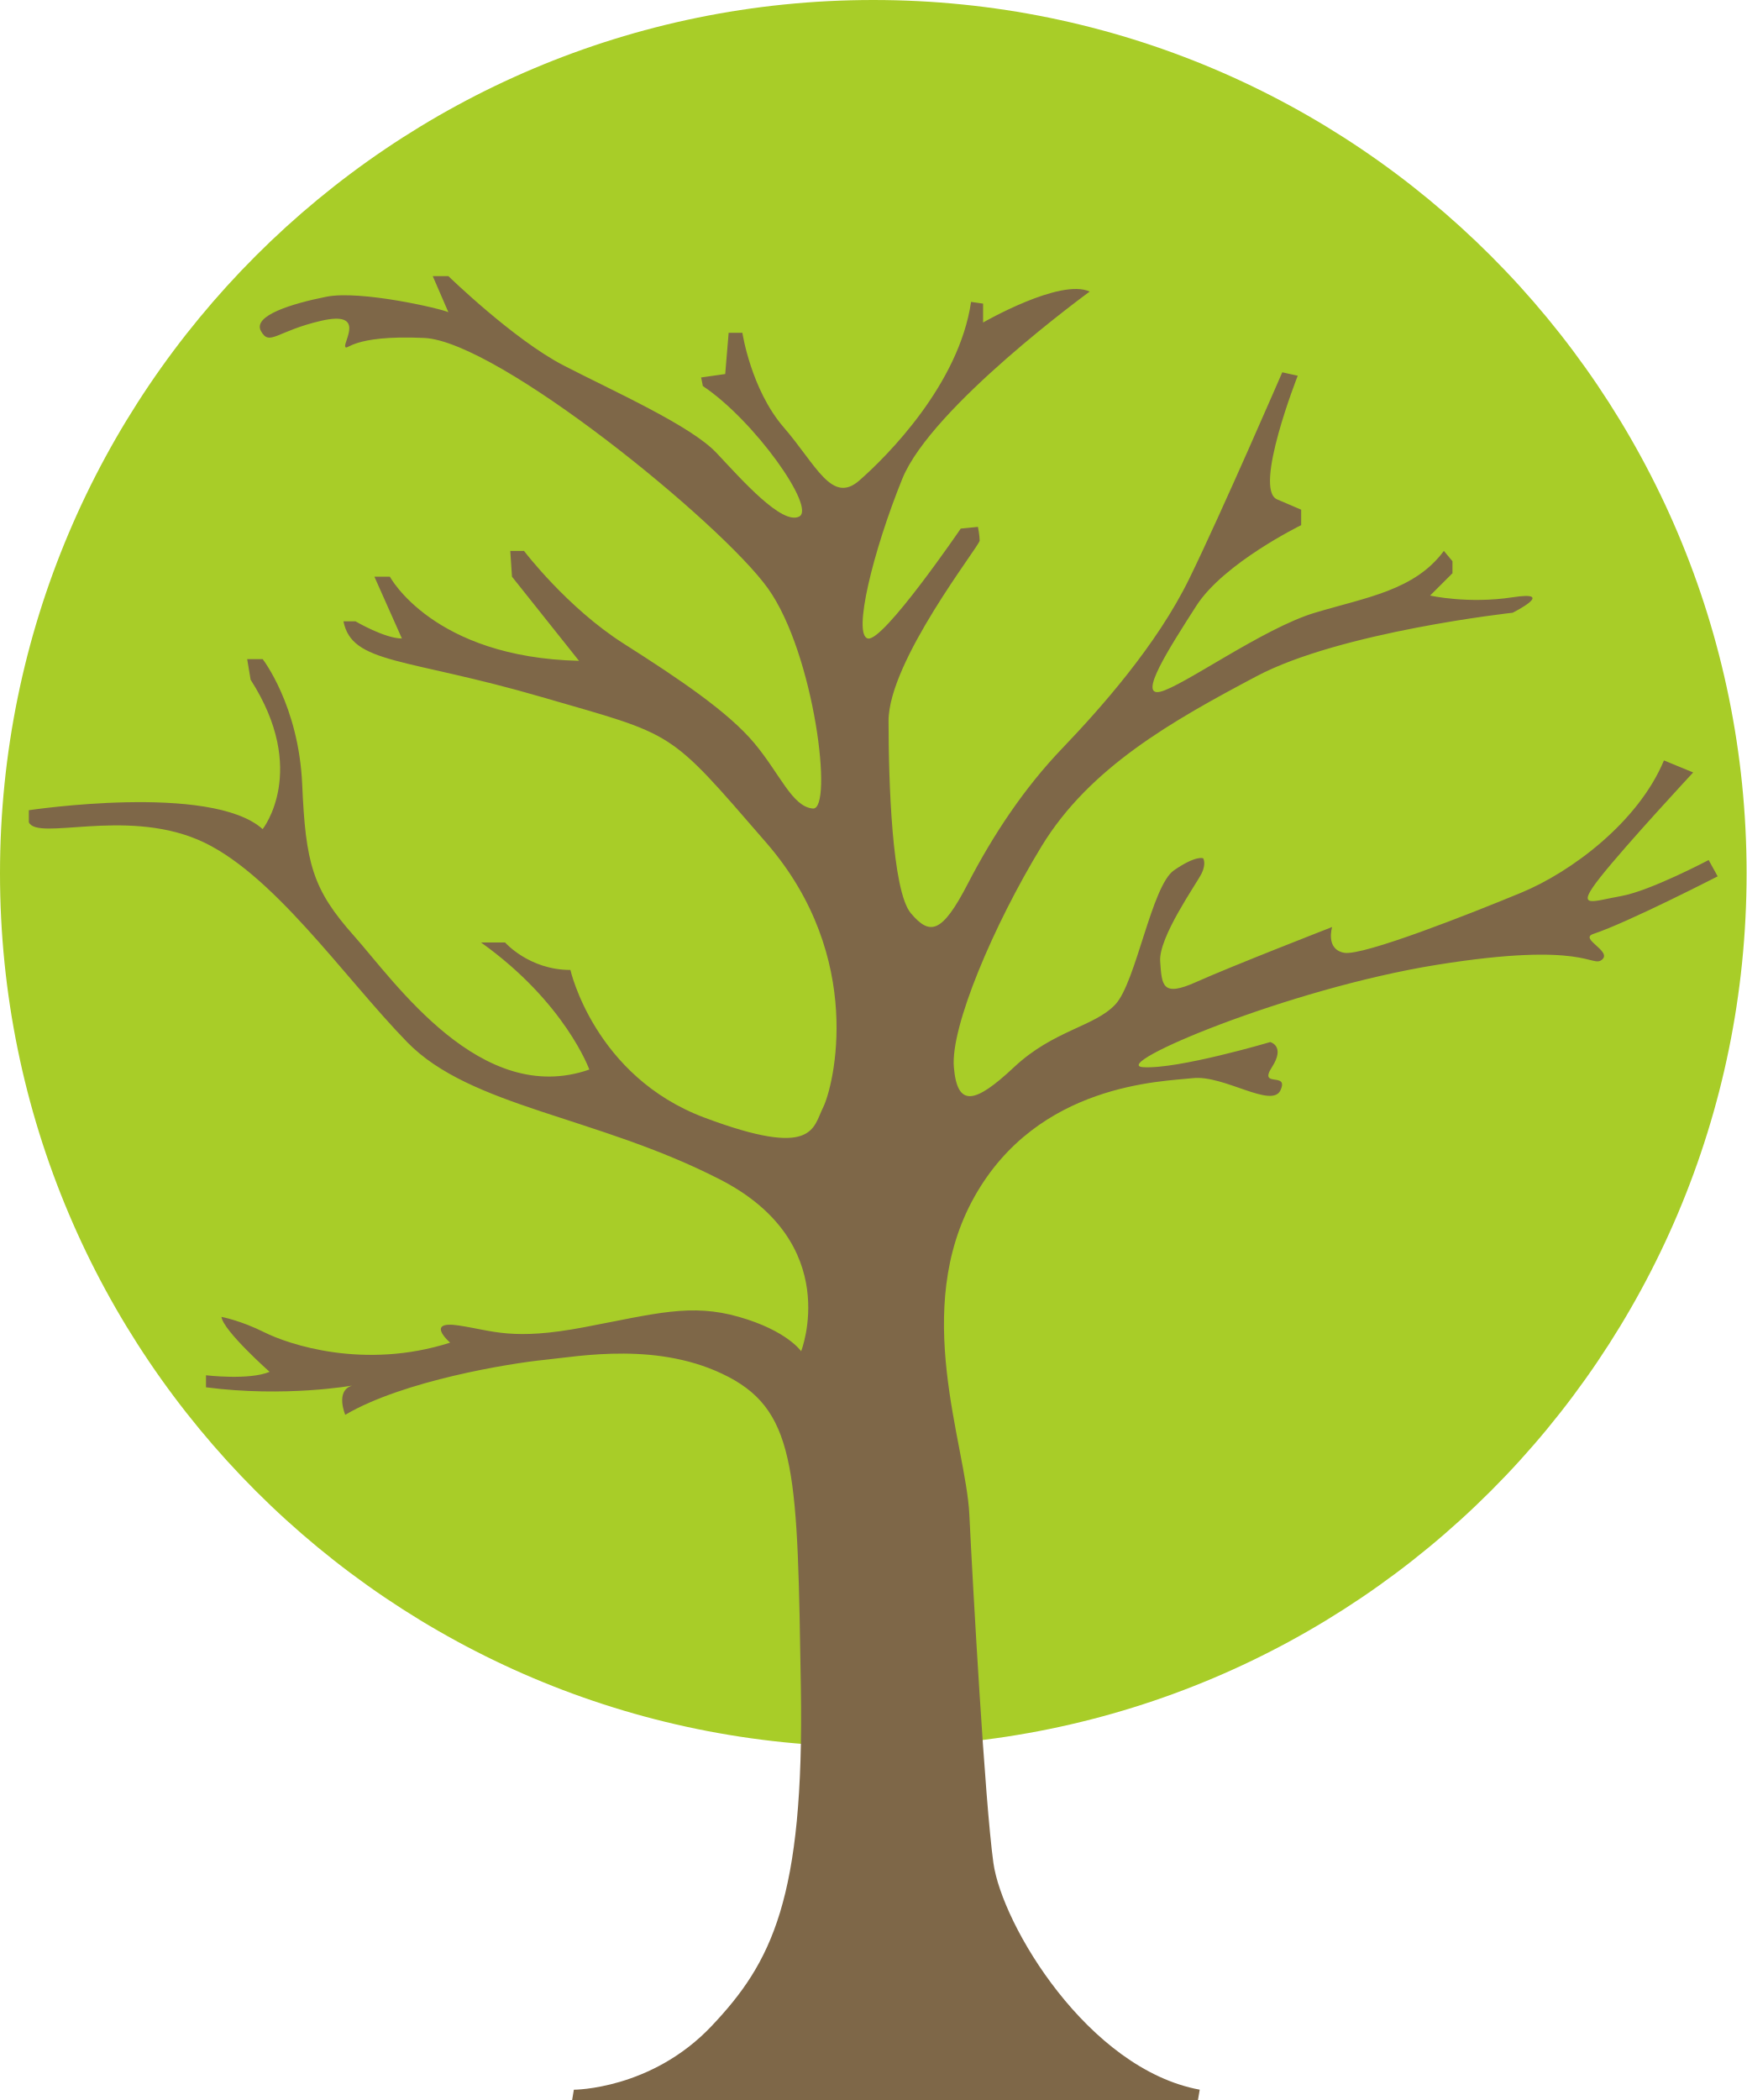
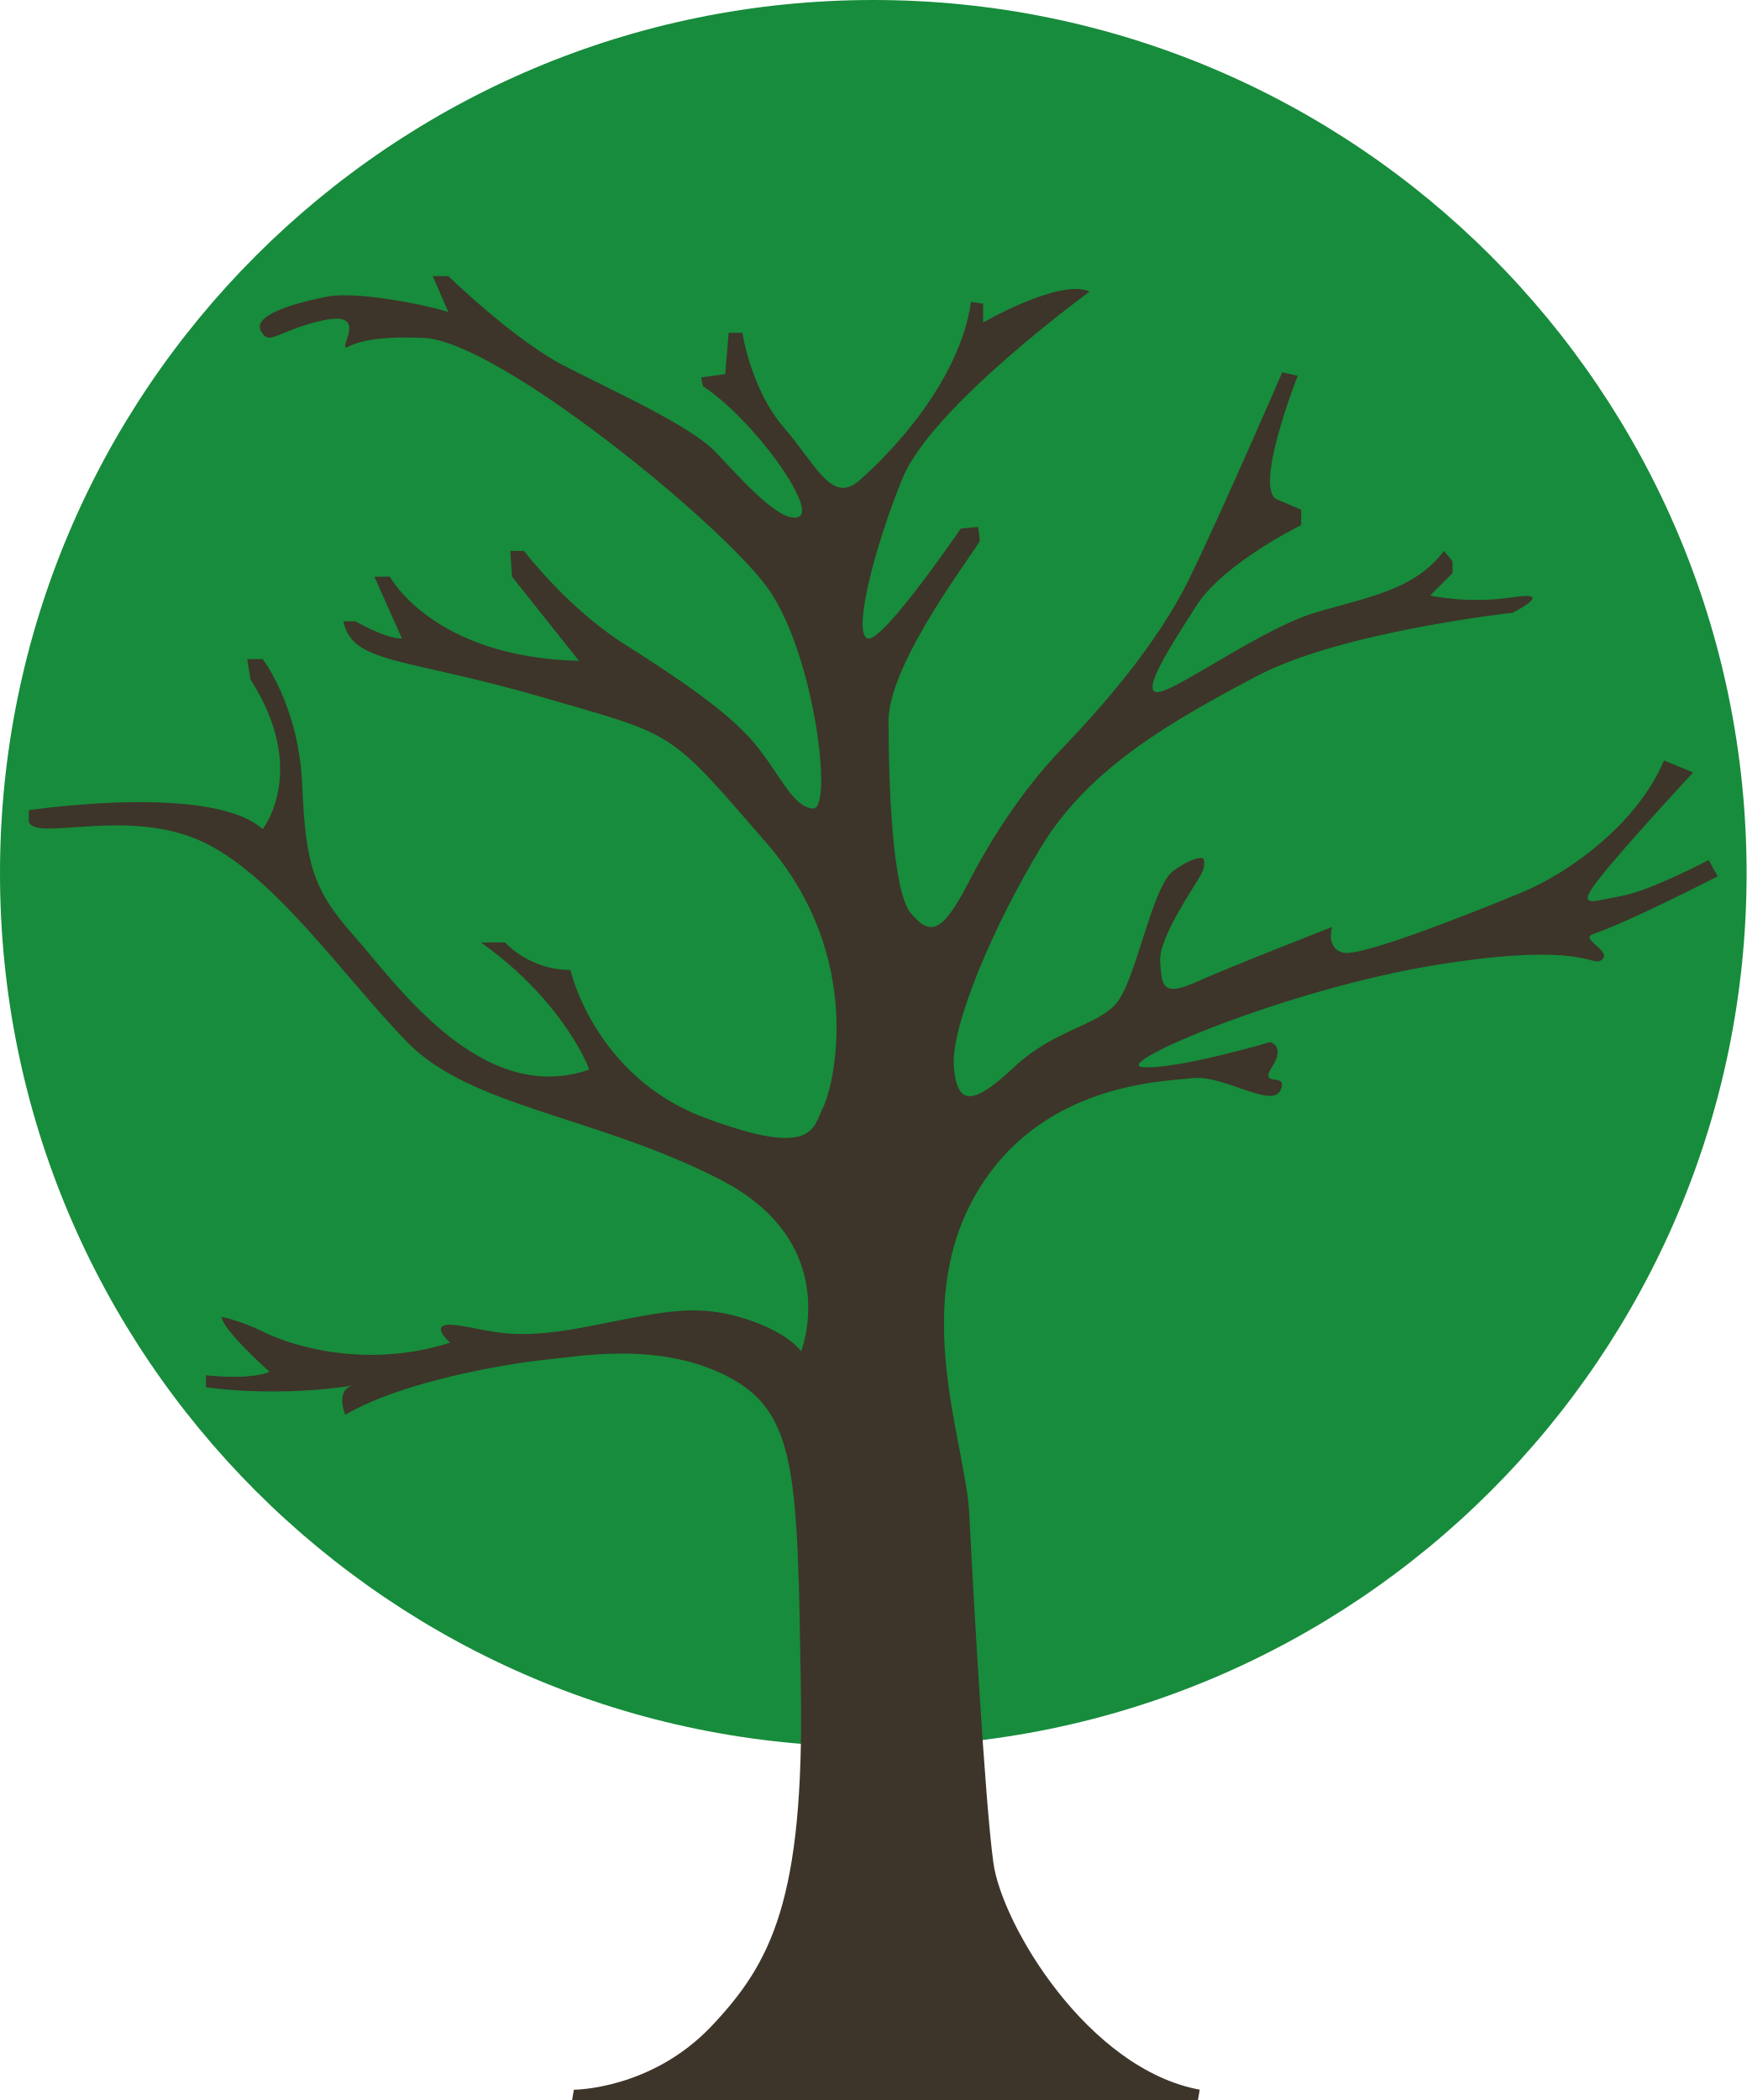
<svg xmlns="http://www.w3.org/2000/svg" class="gretel-logo" xml:space="preserve" version="1.1" y="0px" x="0px" viewBox="0 0 272 327">
-   <circle fill="rgba(168,205,40,1)" cy="136" cx="136" r="136" />
-   <path fill="#7E6748" d="m89.377 325.4s12.049-0.001 21.42-9.895c9.372-9.894 14.459-19.789 13.924-52.682s-0.535-42.787-11.245-48.404c-10.711-5.616-23.295-3.209-28.649-2.674-5.356 0.535-21.957 3.21-31.06 8.558 0 0-1.606-3.744 1.071-4.547 0 0-10.443 1.871-22.759 0.267v-1.872s6.694 0.802 9.907-0.535c0 0-7.23-6.417-7.497-8.557 0 0 2.946 0.535 6.694 2.407s15.53 5.883 28.917 1.604c0 0-4.017-3.477 1.339-2.674 5.355 0.802 8.301 2.407 19.546 0.268 11.246-2.14 16.6-3.744 24.098-1.605s9.678 5.348 9.678 5.348 6.656-16.846-12.622-26.742c-19.278-9.895-38.825-11.232-48.732-21.394s-21.152-26.742-32.666-31.555c-11.526-4.82-24.913 0.26-26.252-2.68v-1.872s28.381-4.279 36.414 2.941c0 0 7.23-9.092-1.874-23.265l-0.536-3.209h2.41s5.623 7.221 6.159 19.522c0.535 12.301 1.606 16.312 8.032 23.533 6.426 7.22 19.814 26.743 36.682 20.859 0 0-3.748-10.43-16.868-19.789h3.748s3.749 4.279 10.175 4.279c0 0 3.748 16.58 20.884 22.998 17.135 6.418 16.868 1.605 18.475-1.604 1.606-3.209 6.693-23.266-8.836-41.183-15.53-17.917-13.924-16.58-35.077-22.731-21.152-6.151-29.452-5.081-30.791-11.767h1.874s4.552 2.674 7.229 2.674l-4.284-9.627h2.41s6.694 12.569 29.452 13.104l-10.434-13.102-0.268-4.011h2.142s6.693 8.825 15.529 14.441 16.333 10.697 20.35 15.51c4.016 4.814 5.891 9.894 9.104 10.162s0.267-24.067-6.962-34.23c-7.229-10.162-42.037-38.509-53.55-39.044-11.514-0.535-12.05 2.14-12.317 1.338-0.268-0.802 3.213-5.616-3.748-4.011-6.962 1.605-8.032 4.011-9.371 1.605-1.339-2.407 4.819-4.279 10.174-5.349 5.355-1.069 17.939 1.872 19.01 2.407l-2.432-5.616h2.436s10.175 9.895 17.94 13.906c7.764 4.011 19.813 9.36 23.829 13.638 4.016 4.279 10.175 11.232 12.852 9.895 2.678-1.337-6.961-14.976-14.994-20.324l-0.268-1.337 3.749-0.535 0.535-6.418h2.141s1.339 8.825 6.426 14.708c5.088 5.883 7.498 12.034 11.782 8.29s15.529-14.976 17.404-27.812l1.874 0.268v2.941s12.049-6.953 16.601-4.814c0 0-24.634 17.917-29.185 29.149-4.552 11.232-7.765 24.335-5.355 24.87s14.459-17.115 14.459-17.115l2.677-0.267s0.268 1.337 0.268 2.139-14.19 18.72-14.19 28.079c0 9.36 0.535 26.475 3.48 29.951 2.946 3.476 4.82 3.209 8.836-4.547 4.016-7.755 8.835-14.975 14.726-21.126s14.727-16.045 19.814-26.475c5.087-10.429 14.458-32.09 14.458-32.09l2.41 0.535s-6.962 17.65-3.213 19.254l3.749 1.604v2.407s-12.05 5.883-16.334 12.569c-4.283 6.686-9.104 14.174-5.623 13.371 3.481-0.802 16.065-9.895 24.098-12.302 8.032-2.407 15.529-3.477 20.081-9.627l1.339 1.604v1.872l-3.481 3.476s5.891 1.337 12.852 0.268c6.961-1.07 0 2.407 0 2.407s-26.776 2.942-39.895 9.895c-13.12 6.953-25.973 14.173-33.47 26.475-7.496 12.301-14.191 28.135-13.655 34.392s3.213 5.777 9.372 0c6.158-5.778 12.584-6.313 15.797-9.789s5.623-18.452 9.103-20.859c3.481-2.407 4.552-1.872 4.552-1.872s0.535 0.802-0.268 2.407c-0.803 1.604-6.694 9.894-6.426 13.638s0.268 5.616 5.623 3.209c5.356-2.407 21.153-8.557 21.153-8.557s-1.072 3.477 1.874 4.011c2.945 0.535 19.813-6.15 27.578-9.359s18.208-10.965 22.224-20.592l4.552 1.872s-10.442 11.232-14.459 16.313c-4.016 5.081-1.338 3.744 3.213 2.941 4.551-0.802 13.655-5.616 13.655-5.616l1.406 2.54s-14.057 7.22-19.346 8.959c-2.303 0.757 2.945 2.674 1.339 4.011-1.607 1.337-2.41-2.942-25.705 0.802-23.294 3.744-51.141 15.567-45.785 15.94 5.355 0.373 19.814-3.906 19.814-3.906s2.41 0.591 0.268 3.906c-2.143 3.315 2.678 0.64 1.339 3.582s-8.836-2.407-13.655-1.871c-4.82 0.535-24.099 0.802-34.006 18.452s-1.339 38.508-0.803 49.472c0.536 10.965 2.41 44.659 3.749 54.286s14.726 32.092 32.13 35.3l-0.28 1.64h-97.461l0.268-1.6z" />
+   <circle fill="hsl(139, 72%, 32%)" cy="136" cx="136" r="136" />
+   <path fill="hsl(35, 19%, 20%)" d="m89.377 325.4s12.049-0.001 21.42-9.895c9.372-9.894 14.459-19.789 13.924-52.682s-0.535-42.787-11.245-48.404c-10.711-5.616-23.295-3.209-28.649-2.674-5.356 0.535-21.957 3.21-31.06 8.558 0 0-1.606-3.744 1.071-4.547 0 0-10.443 1.871-22.759 0.267v-1.872s6.694 0.802 9.907-0.535c0 0-7.23-6.417-7.497-8.557 0 0 2.946 0.535 6.694 2.407s15.53 5.883 28.917 1.604c0 0-4.017-3.477 1.339-2.674 5.355 0.802 8.301 2.407 19.546 0.268 11.246-2.14 16.6-3.744 24.098-1.605s9.678 5.348 9.678 5.348 6.656-16.846-12.622-26.742c-19.278-9.895-38.825-11.232-48.732-21.394s-21.152-26.742-32.666-31.555c-11.526-4.82-24.913 0.26-26.252-2.68v-1.872s28.381-4.279 36.414 2.941c0 0 7.23-9.092-1.874-23.265l-0.536-3.209h2.41s5.623 7.221 6.159 19.522c0.535 12.301 1.606 16.312 8.032 23.533 6.426 7.22 19.814 26.743 36.682 20.859 0 0-3.748-10.43-16.868-19.789h3.748s3.749 4.279 10.175 4.279c0 0 3.748 16.58 20.884 22.998 17.135 6.418 16.868 1.605 18.475-1.604 1.606-3.209 6.693-23.266-8.836-41.183-15.53-17.917-13.924-16.58-35.077-22.731-21.152-6.151-29.452-5.081-30.791-11.767h1.874s4.552 2.674 7.229 2.674l-4.284-9.627h2.41s6.694 12.569 29.452 13.104l-10.434-13.102-0.268-4.011h2.142s6.693 8.825 15.529 14.441 16.333 10.697 20.35 15.51c4.016 4.814 5.891 9.894 9.104 10.162s0.267-24.067-6.962-34.23c-7.229-10.162-42.037-38.509-53.55-39.044-11.514-0.535-12.05 2.14-12.317 1.338-0.268-0.802 3.213-5.616-3.748-4.011-6.962 1.605-8.032 4.011-9.371 1.605-1.339-2.407 4.819-4.279 10.174-5.349 5.355-1.069 17.939 1.872 19.01 2.407l-2.432-5.616h2.436s10.175 9.895 17.94 13.906c7.764 4.011 19.813 9.36 23.829 13.638 4.016 4.279 10.175 11.232 12.852 9.895 2.678-1.337-6.961-14.976-14.994-20.324l-0.268-1.337 3.749-0.535 0.535-6.418h2.141s1.339 8.825 6.426 14.708c5.088 5.883 7.498 12.034 11.782 8.29s15.529-14.976 17.404-27.812l1.874 0.268v2.941s12.049-6.953 16.601-4.814c0 0-24.634 17.917-29.185 29.149-4.552 11.232-7.765 24.335-5.355 24.87s14.459-17.115 14.459-17.115l2.677-0.267s0.268 1.337 0.268 2.139-14.19 18.72-14.19 28.079c0 9.36 0.535 26.475 3.48 29.951 2.946 3.476 4.82 3.209 8.836-4.547 4.016-7.755 8.835-14.975 14.726-21.126s14.727-16.045 19.814-26.475c5.087-10.429 14.458-32.09 14.458-32.09l2.41 0.535s-6.962 17.65-3.213 19.254l3.749 1.604v2.407s-12.05 5.883-16.334 12.569c-4.283 6.686-9.104 14.174-5.623 13.371 3.481-0.802 16.065-9.895 24.098-12.302 8.032-2.407 15.529-3.477 20.081-9.627l1.339 1.604v1.872l-3.481 3.476s5.891 1.337 12.852 0.268c6.961-1.07 0 2.407 0 2.407s-26.776 2.942-39.895 9.895c-13.12 6.953-25.973 14.173-33.47 26.475-7.496 12.301-14.191 28.135-13.655 34.392s3.213 5.777 9.372 0c6.158-5.778 12.584-6.313 15.797-9.789s5.623-18.452 9.103-20.859c3.481-2.407 4.552-1.872 4.552-1.872s0.535 0.802-0.268 2.407c-0.803 1.604-6.694 9.894-6.426 13.638s0.268 5.616 5.623 3.209c5.356-2.407 21.153-8.557 21.153-8.557s-1.072 3.477 1.874 4.011c2.945 0.535 19.813-6.15 27.578-9.359s18.208-10.965 22.224-20.592l4.552 1.872s-10.442 11.232-14.459 16.313c-4.016 5.081-1.338 3.744 3.213 2.941 4.551-0.802 13.655-5.616 13.655-5.616l1.406 2.54s-14.057 7.22-19.346 8.959c-2.303 0.757 2.945 2.674 1.339 4.011-1.607 1.337-2.41-2.942-25.705 0.802-23.294 3.744-51.141 15.567-45.785 15.94 5.355 0.373 19.814-3.906 19.814-3.906s2.41 0.591 0.268 3.906c-2.143 3.315 2.678 0.64 1.339 3.582s-8.836-2.407-13.655-1.871c-4.82 0.535-24.099 0.802-34.006 18.452s-1.339 38.508-0.803 49.472c0.536 10.965 2.41 44.659 3.749 54.286s14.726 32.092 32.13 35.3l-0.28 1.64h-97.461l0.268-1.6z" />
</svg>
